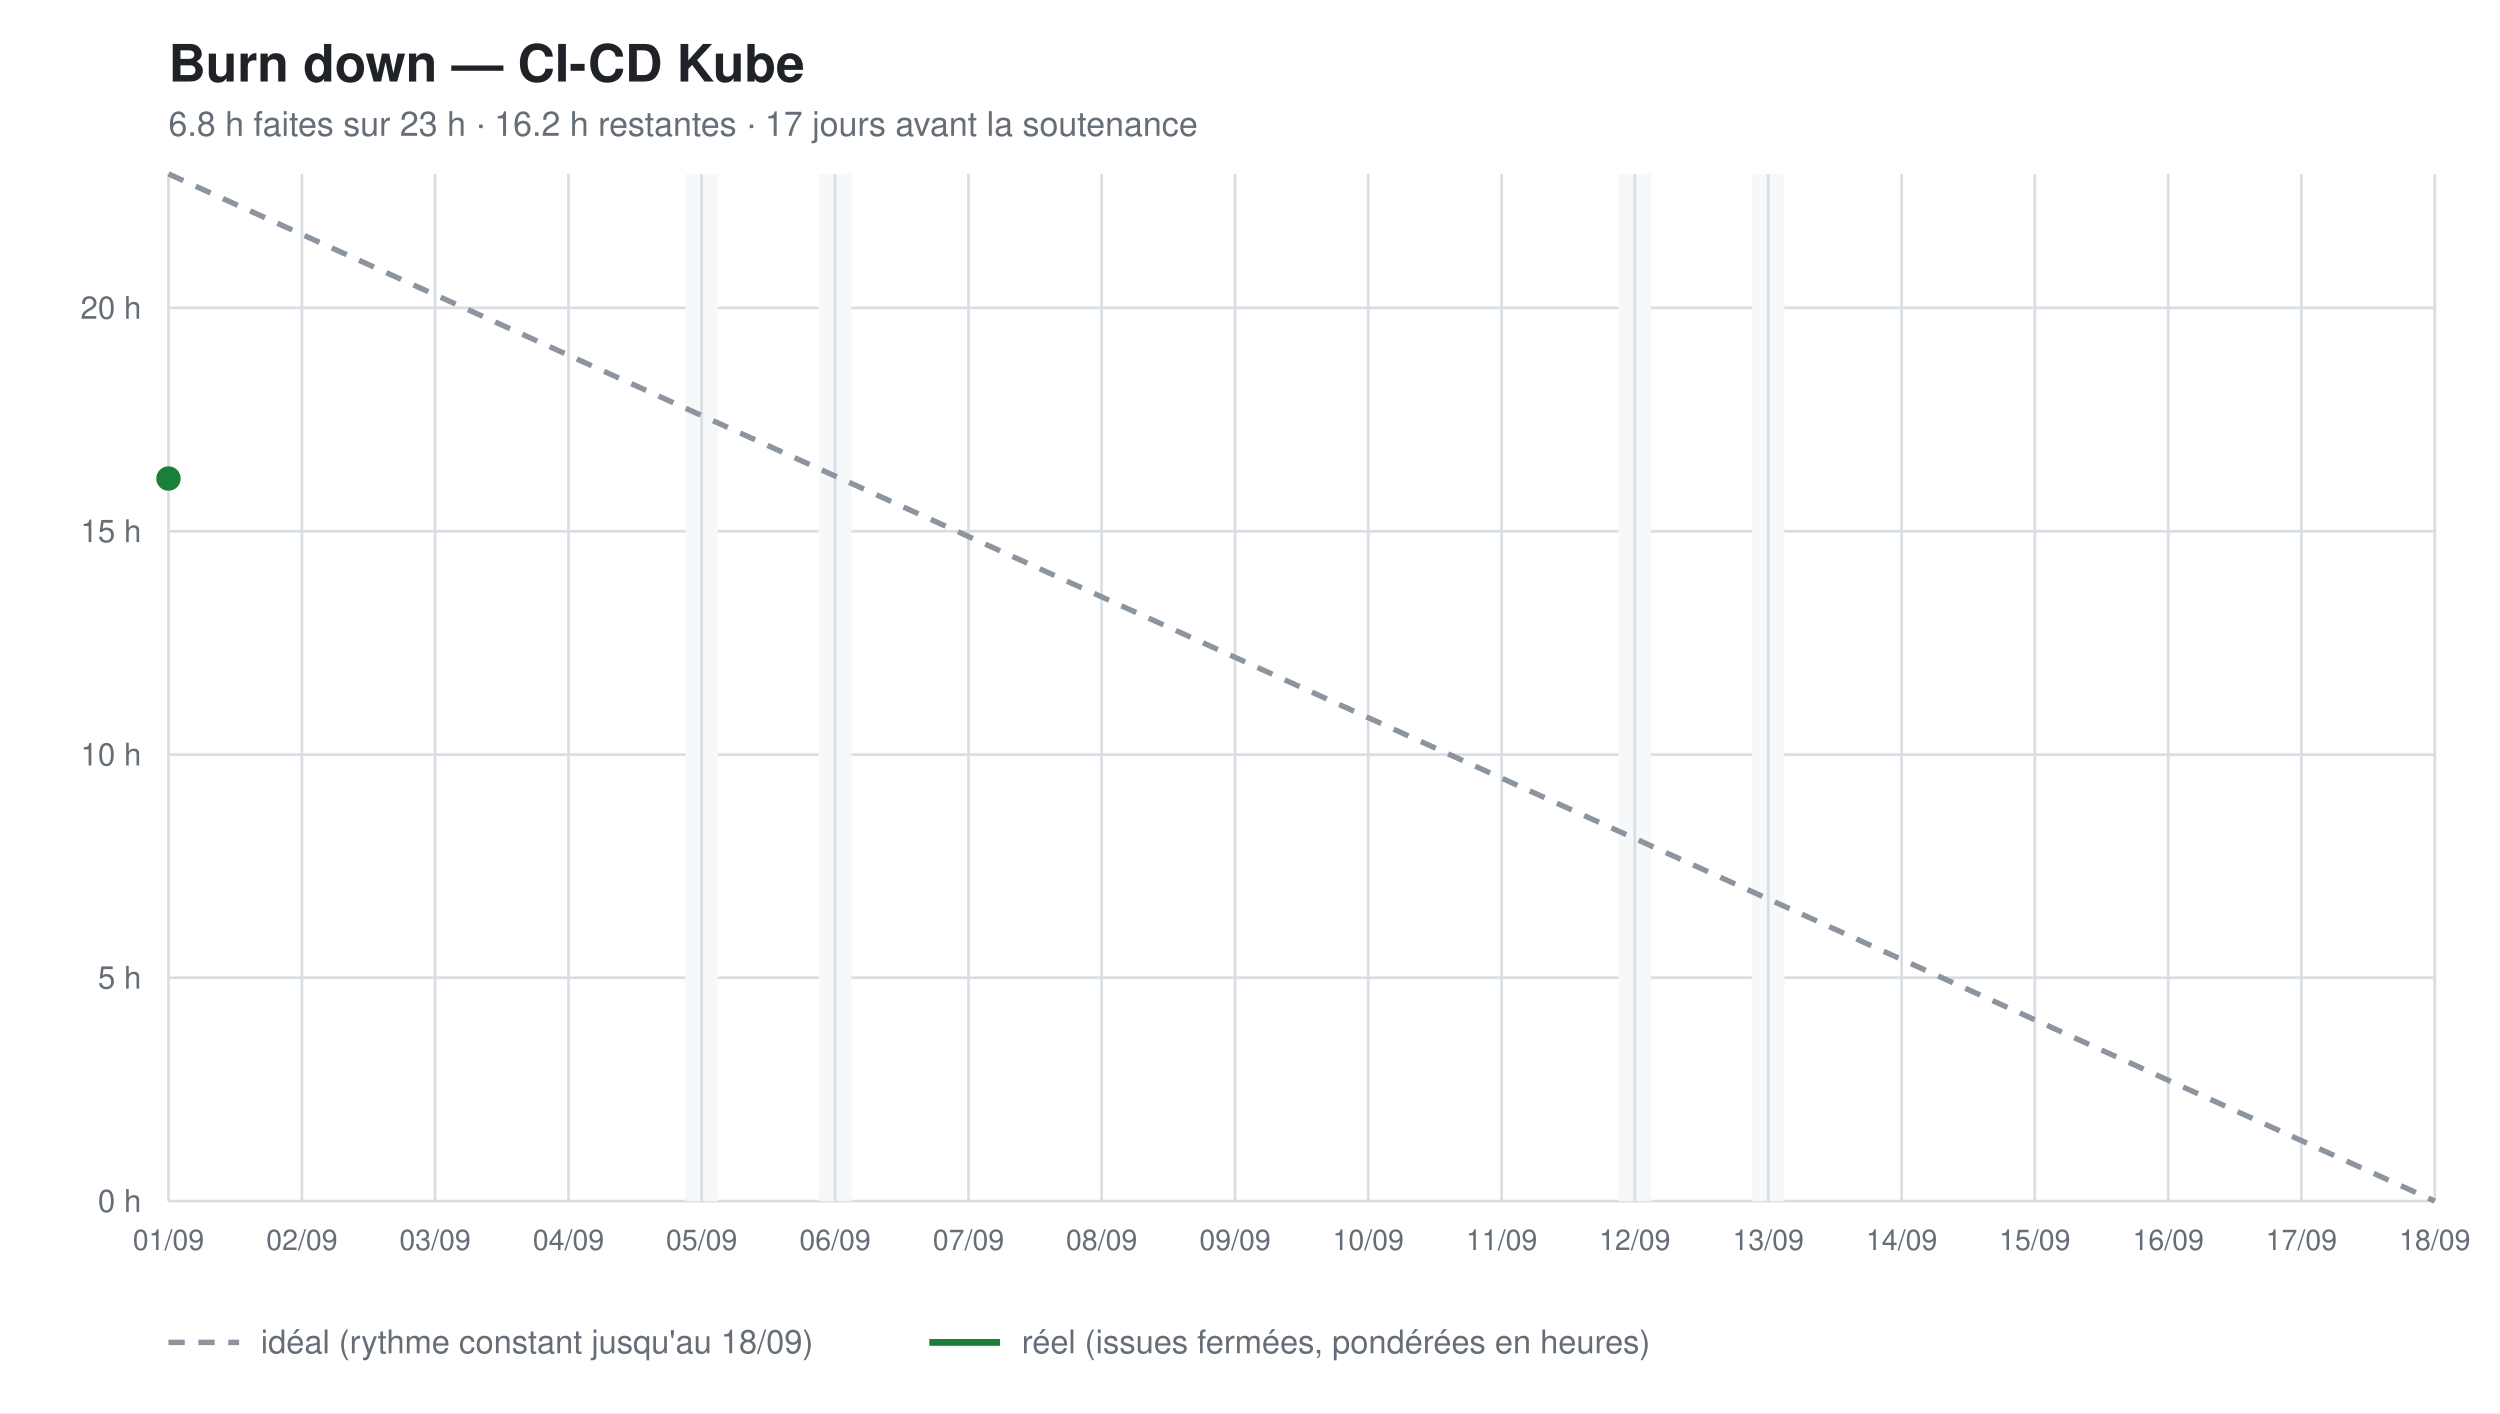
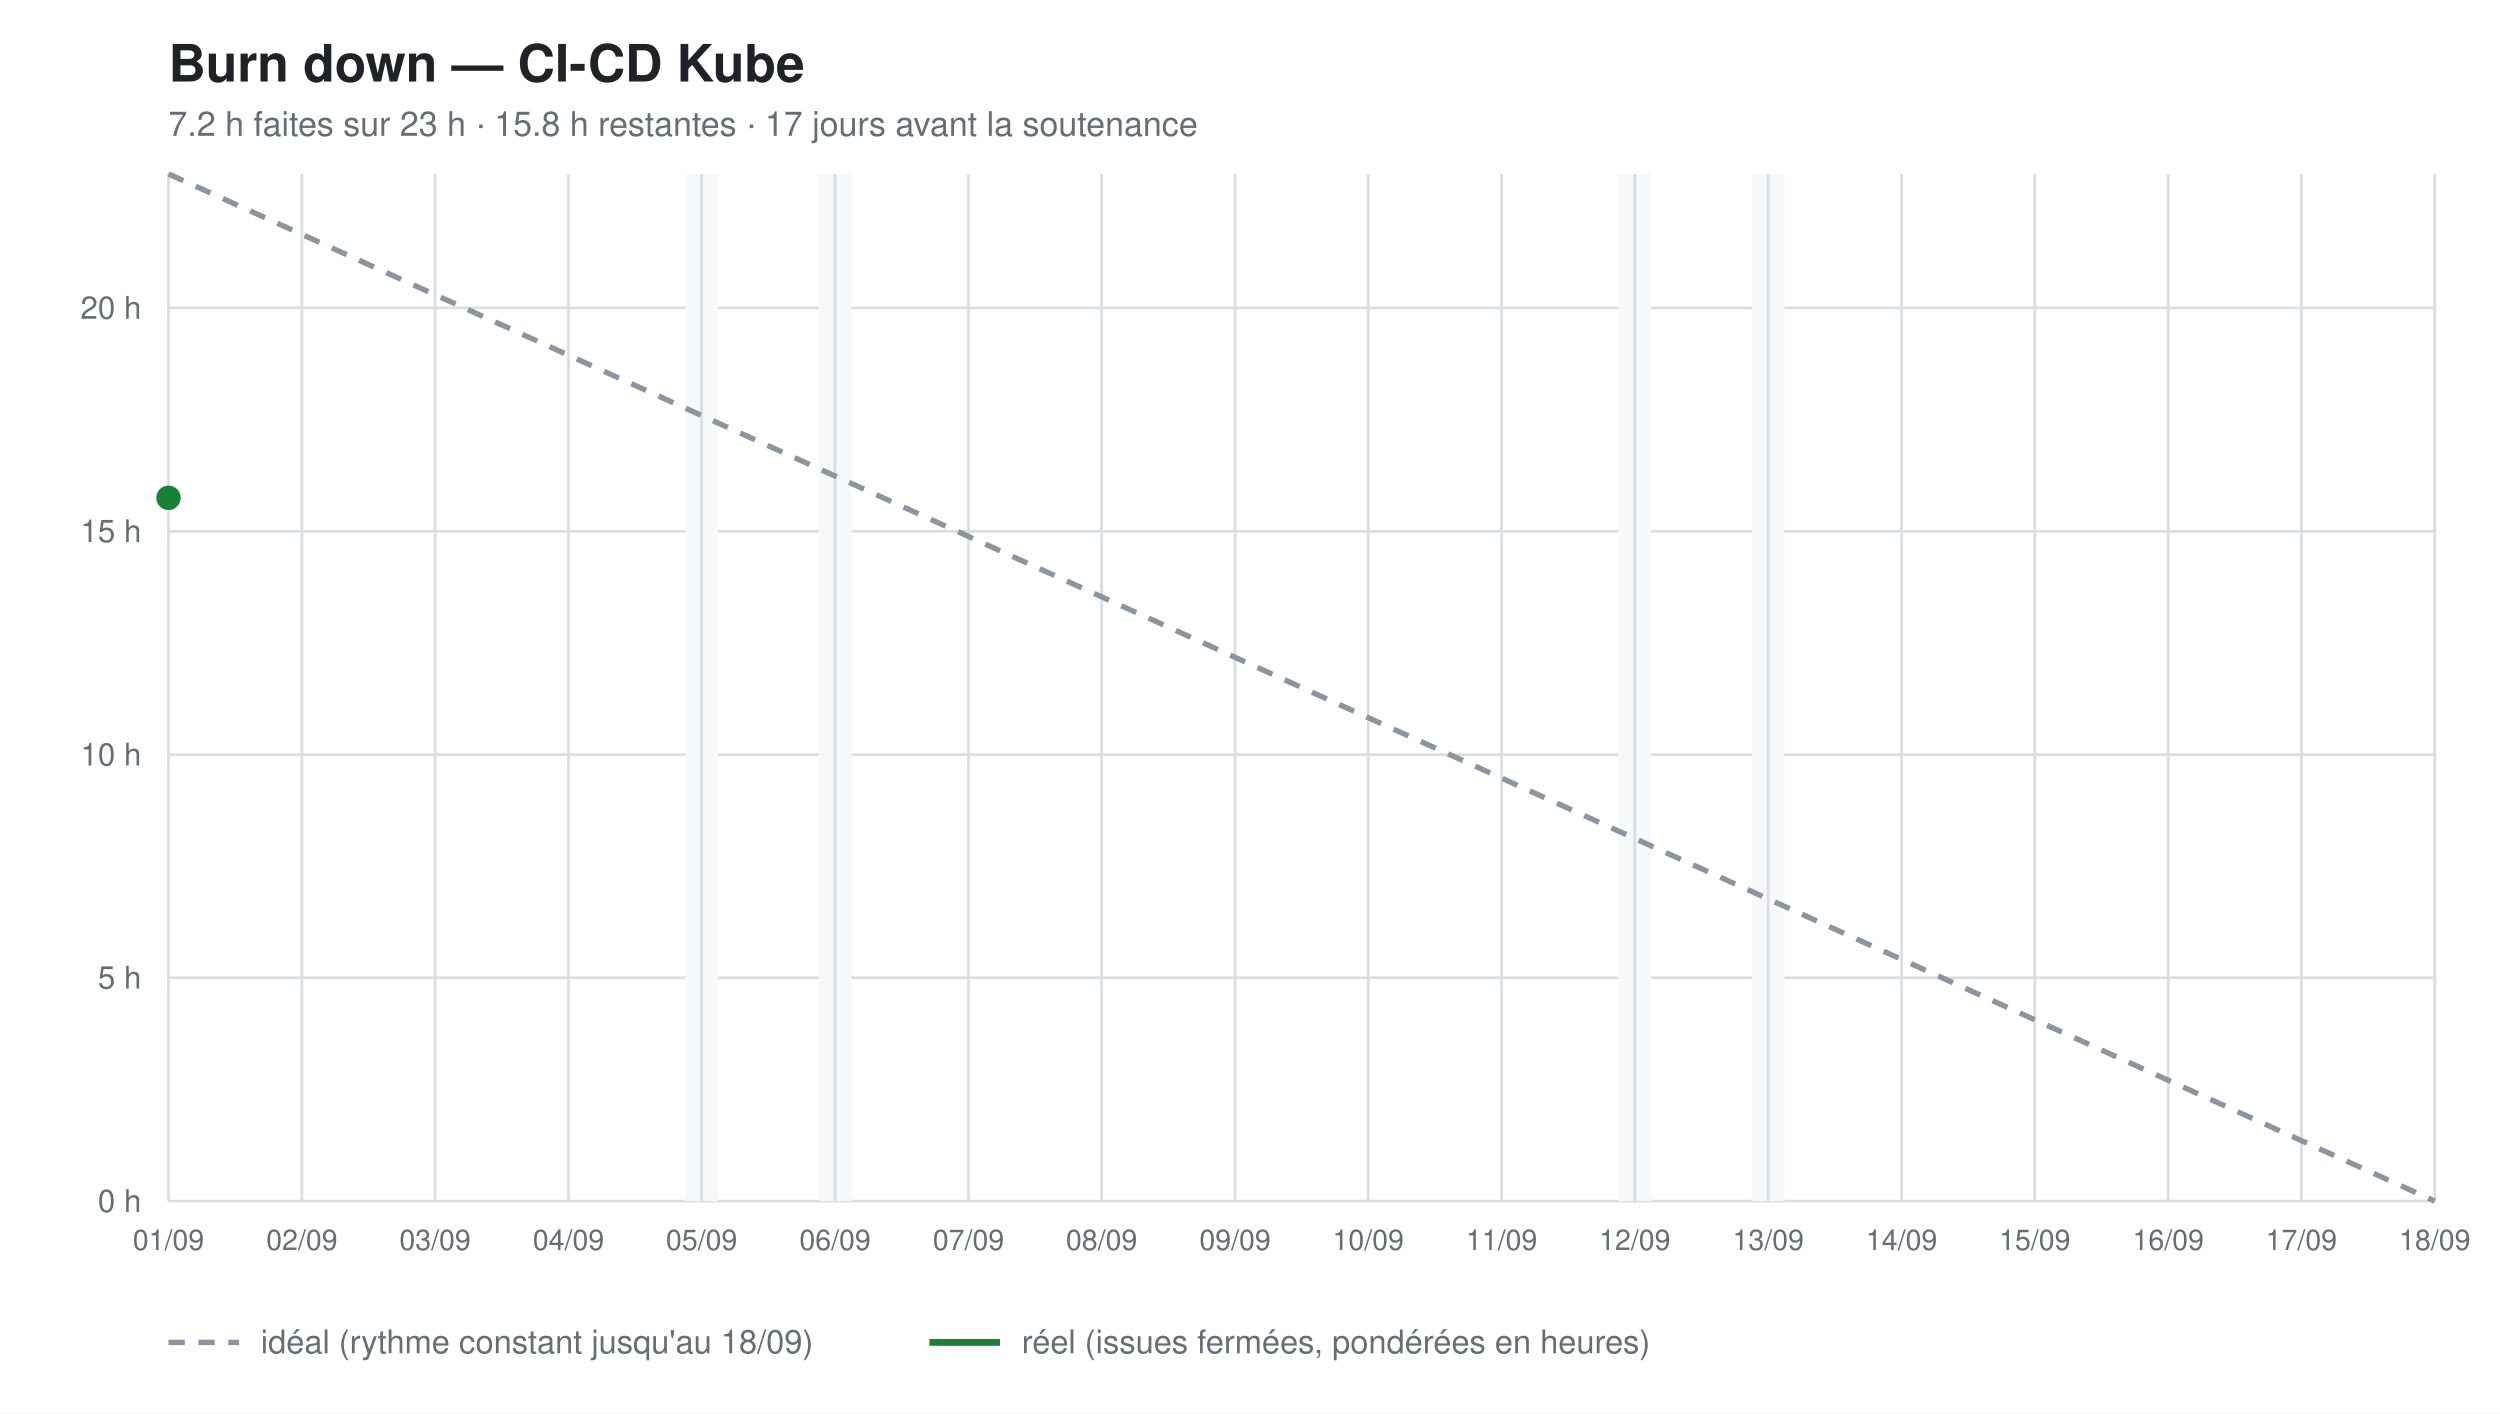
<svg xmlns="http://www.w3.org/2000/svg" width="920" height="520" viewBox="0 0 920 520" font-family="Segoe UI, Helvetica, Arial, sans-serif">
  <rect width="920" height="520" fill="#ffffff" />
  <text x="62" y="30" font-size="19" font-weight="600" fill="#1f2328">Burn down — CI-CD Kube</text>
-   <text x="62" y="50" font-size="12.5" fill="#656d76">6.8 h faites sur 23 h · 16.2 h restantes · 17 jours avant la soutenance</text>
+   <text x="62" y="50" font-size="12.5" fill="#656d76">7.2 h faites sur 23 h · 15.8 h restantes · 17 jours avant la soutenance</text>
  <line x1="62" y1="442.0" x2="896" y2="442.0" stroke="#d8dee4" stroke-width="1" />
  <text x="52" y="446.0" font-size="11.5" fill="#656d76" text-anchor="end">0 h</text>
  <line x1="62" y1="359.8" x2="896" y2="359.8" stroke="#d8dee4" stroke-width="1" />
  <text x="52" y="363.8" font-size="11.5" fill="#656d76" text-anchor="end">5 h</text>
  <line x1="62" y1="277.7" x2="896" y2="277.7" stroke="#d8dee4" stroke-width="1" />
  <text x="52" y="281.7" font-size="11.5" fill="#656d76" text-anchor="end">10 h</text>
  <line x1="62" y1="195.5" x2="896" y2="195.5" stroke="#d8dee4" stroke-width="1" />
  <text x="52" y="199.5" font-size="11.5" fill="#656d76" text-anchor="end">15 h</text>
  <line x1="62" y1="113.3" x2="896" y2="113.3" stroke="#d8dee4" stroke-width="1" />
  <text x="52" y="117.3" font-size="11.5" fill="#656d76" text-anchor="end">20 h</text>
  <line x1="62.0" y1="64" x2="62.0" y2="442" stroke="#d8dee4" stroke-width="1" />
  <text x="62.0" y="460" font-size="10.5" fill="#656d76" text-anchor="middle">01/09</text>
  <line x1="111.1" y1="64" x2="111.1" y2="442" stroke="#d8dee4" stroke-width="1" />
  <text x="111.1" y="460" font-size="10.5" fill="#656d76" text-anchor="middle">02/09</text>
  <line x1="160.1" y1="64" x2="160.1" y2="442" stroke="#d8dee4" stroke-width="1" />
  <text x="160.1" y="460" font-size="10.5" fill="#656d76" text-anchor="middle">03/09</text>
  <line x1="209.2" y1="64" x2="209.2" y2="442" stroke="#d8dee4" stroke-width="1" />
  <text x="209.2" y="460" font-size="10.5" fill="#656d76" text-anchor="middle">04/09</text>
  <rect x="252.2" y="64" width="12" height="378" fill="#f6f8fa" />
  <line x1="258.2" y1="64" x2="258.2" y2="442" stroke="#d8dee4" stroke-width="1" />
  <text x="258.2" y="460" font-size="10.5" fill="#656d76" text-anchor="middle">05/09</text>
  <rect x="301.3" y="64" width="12" height="378" fill="#f6f8fa" />
  <line x1="307.3" y1="64" x2="307.3" y2="442" stroke="#d8dee4" stroke-width="1" />
  <text x="307.3" y="460" font-size="10.5" fill="#656d76" text-anchor="middle">06/09</text>
  <line x1="356.4" y1="64" x2="356.4" y2="442" stroke="#d8dee4" stroke-width="1" />
  <text x="356.4" y="460" font-size="10.5" fill="#656d76" text-anchor="middle">07/09</text>
  <line x1="405.4" y1="64" x2="405.4" y2="442" stroke="#d8dee4" stroke-width="1" />
  <text x="405.4" y="460" font-size="10.5" fill="#656d76" text-anchor="middle">08/09</text>
  <line x1="454.5" y1="64" x2="454.5" y2="442" stroke="#d8dee4" stroke-width="1" />
  <text x="454.5" y="460" font-size="10.5" fill="#656d76" text-anchor="middle">09/09</text>
  <line x1="503.5" y1="64" x2="503.5" y2="442" stroke="#d8dee4" stroke-width="1" />
  <text x="503.5" y="460" font-size="10.5" fill="#656d76" text-anchor="middle">10/09</text>
  <line x1="552.6" y1="64" x2="552.6" y2="442" stroke="#d8dee4" stroke-width="1" />
  <text x="552.6" y="460" font-size="10.5" fill="#656d76" text-anchor="middle">11/09</text>
  <rect x="595.6" y="64" width="12" height="378" fill="#f6f8fa" />
  <line x1="601.6" y1="64" x2="601.6" y2="442" stroke="#d8dee4" stroke-width="1" />
  <text x="601.6" y="460" font-size="10.5" fill="#656d76" text-anchor="middle">12/09</text>
  <rect x="644.7" y="64" width="12" height="378" fill="#f6f8fa" />
  <line x1="650.7" y1="64" x2="650.7" y2="442" stroke="#d8dee4" stroke-width="1" />
  <text x="650.7" y="460" font-size="10.5" fill="#656d76" text-anchor="middle">13/09</text>
  <line x1="699.8" y1="64" x2="699.8" y2="442" stroke="#d8dee4" stroke-width="1" />
  <text x="699.8" y="460" font-size="10.5" fill="#656d76" text-anchor="middle">14/09</text>
  <line x1="748.8" y1="64" x2="748.8" y2="442" stroke="#d8dee4" stroke-width="1" />
  <text x="748.8" y="460" font-size="10.5" fill="#656d76" text-anchor="middle">15/09</text>
  <line x1="797.9" y1="64" x2="797.9" y2="442" stroke="#d8dee4" stroke-width="1" />
  <text x="797.9" y="460" font-size="10.5" fill="#656d76" text-anchor="middle">16/09</text>
  <line x1="846.9" y1="64" x2="846.9" y2="442" stroke="#d8dee4" stroke-width="1" />
  <text x="846.9" y="460" font-size="10.5" fill="#656d76" text-anchor="middle">17/09</text>
  <line x1="896.0" y1="64" x2="896.0" y2="442" stroke="#d8dee4" stroke-width="1" />
  <text x="896.0" y="460" font-size="10.5" fill="#656d76" text-anchor="middle">18/09</text>
  <line x1="62.0" y1="64.0" x2="896.0" y2="442.0" stroke="#8c959f" stroke-width="2" stroke-dasharray="6 5" />
-   <polyline points="62.0,176.1" fill="none" stroke="#1a7f37" stroke-width="2.5" stroke-linejoin="round" />
-   <circle cx="62.0" cy="176.1" r="4.5" fill="#1a7f37" />
+   <polyline points="62.0,183.2" fill="none" stroke="#1a7f37" stroke-width="2.5" stroke-linejoin="round" />
+   <circle cx="62.0" cy="183.2" r="4.5" fill="#1a7f37" />
  <line x1="62" y1="494" x2="88" y2="494" stroke="#8c959f" stroke-width="2" stroke-dasharray="6 5" />
  <text x="96" y="498" font-size="12" fill="#656d76">idéal (rythme constant jusqu'au 18/09)</text>
  <line x1="342" y1="494" x2="368" y2="494" stroke="#1a7f37" stroke-width="2.5" />
  <text x="376" y="498" font-size="12" fill="#656d76">réel (issues fermées, pondérées en heures)</text>
</svg>
